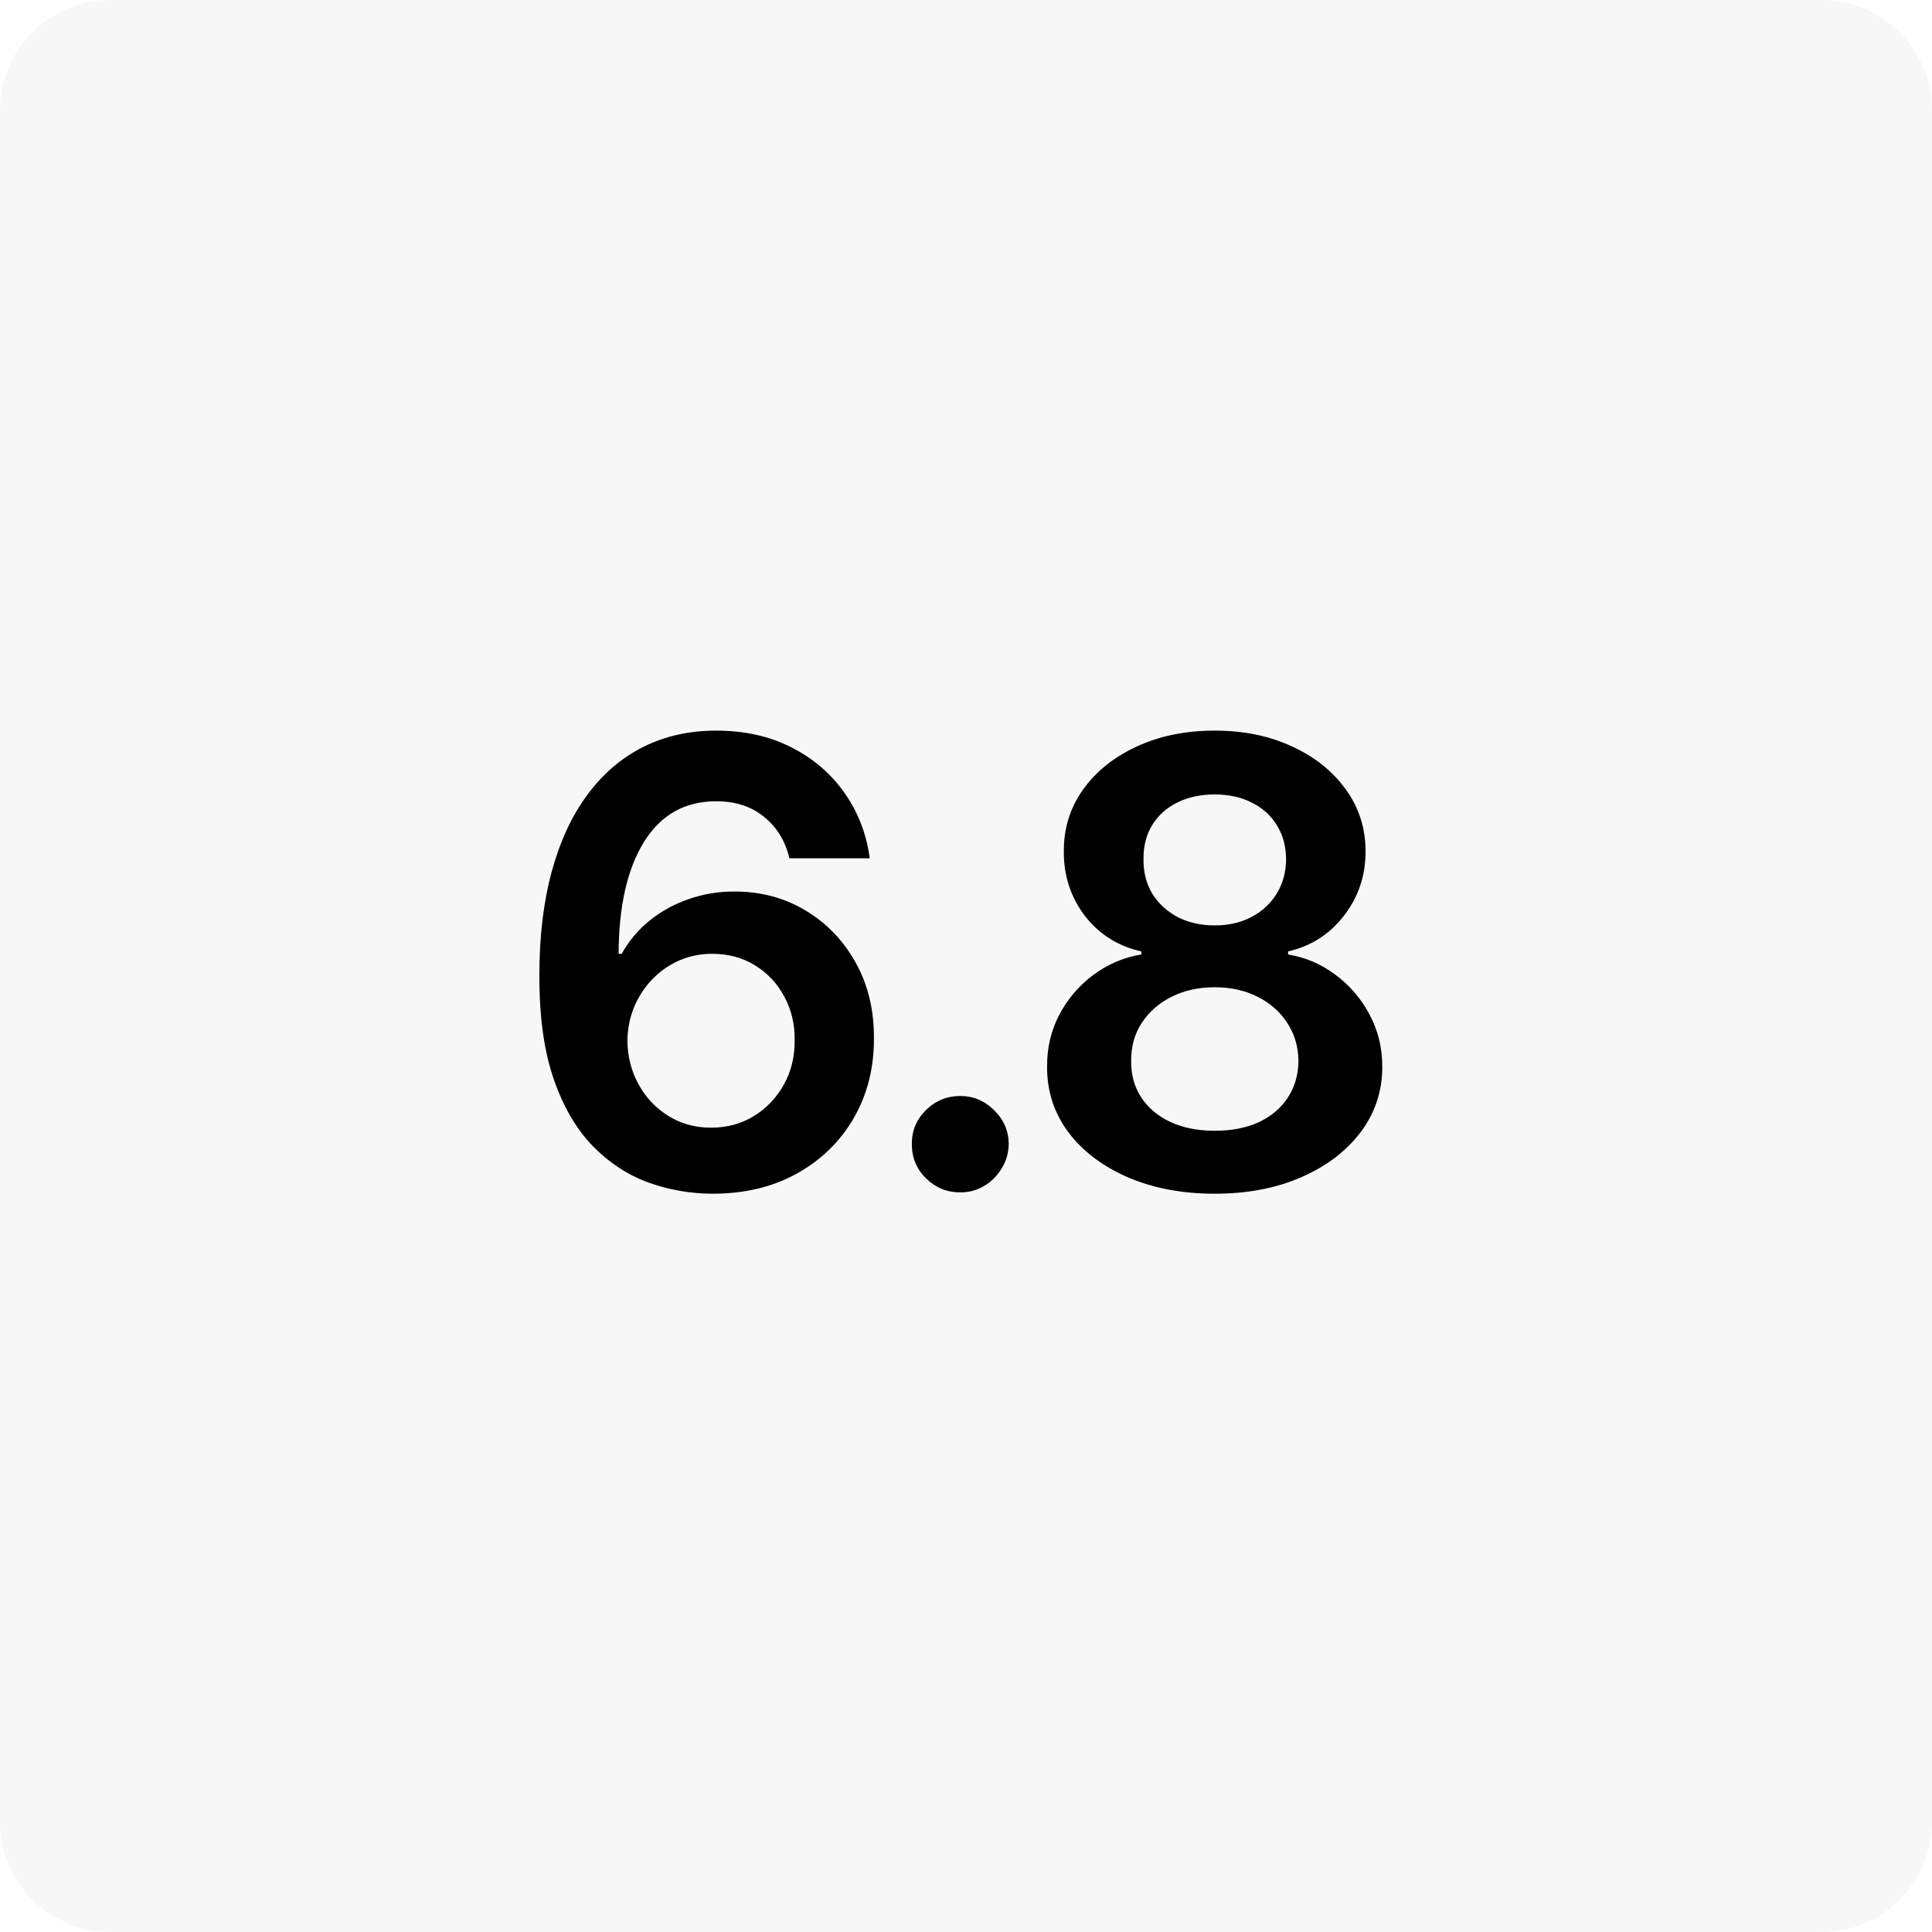
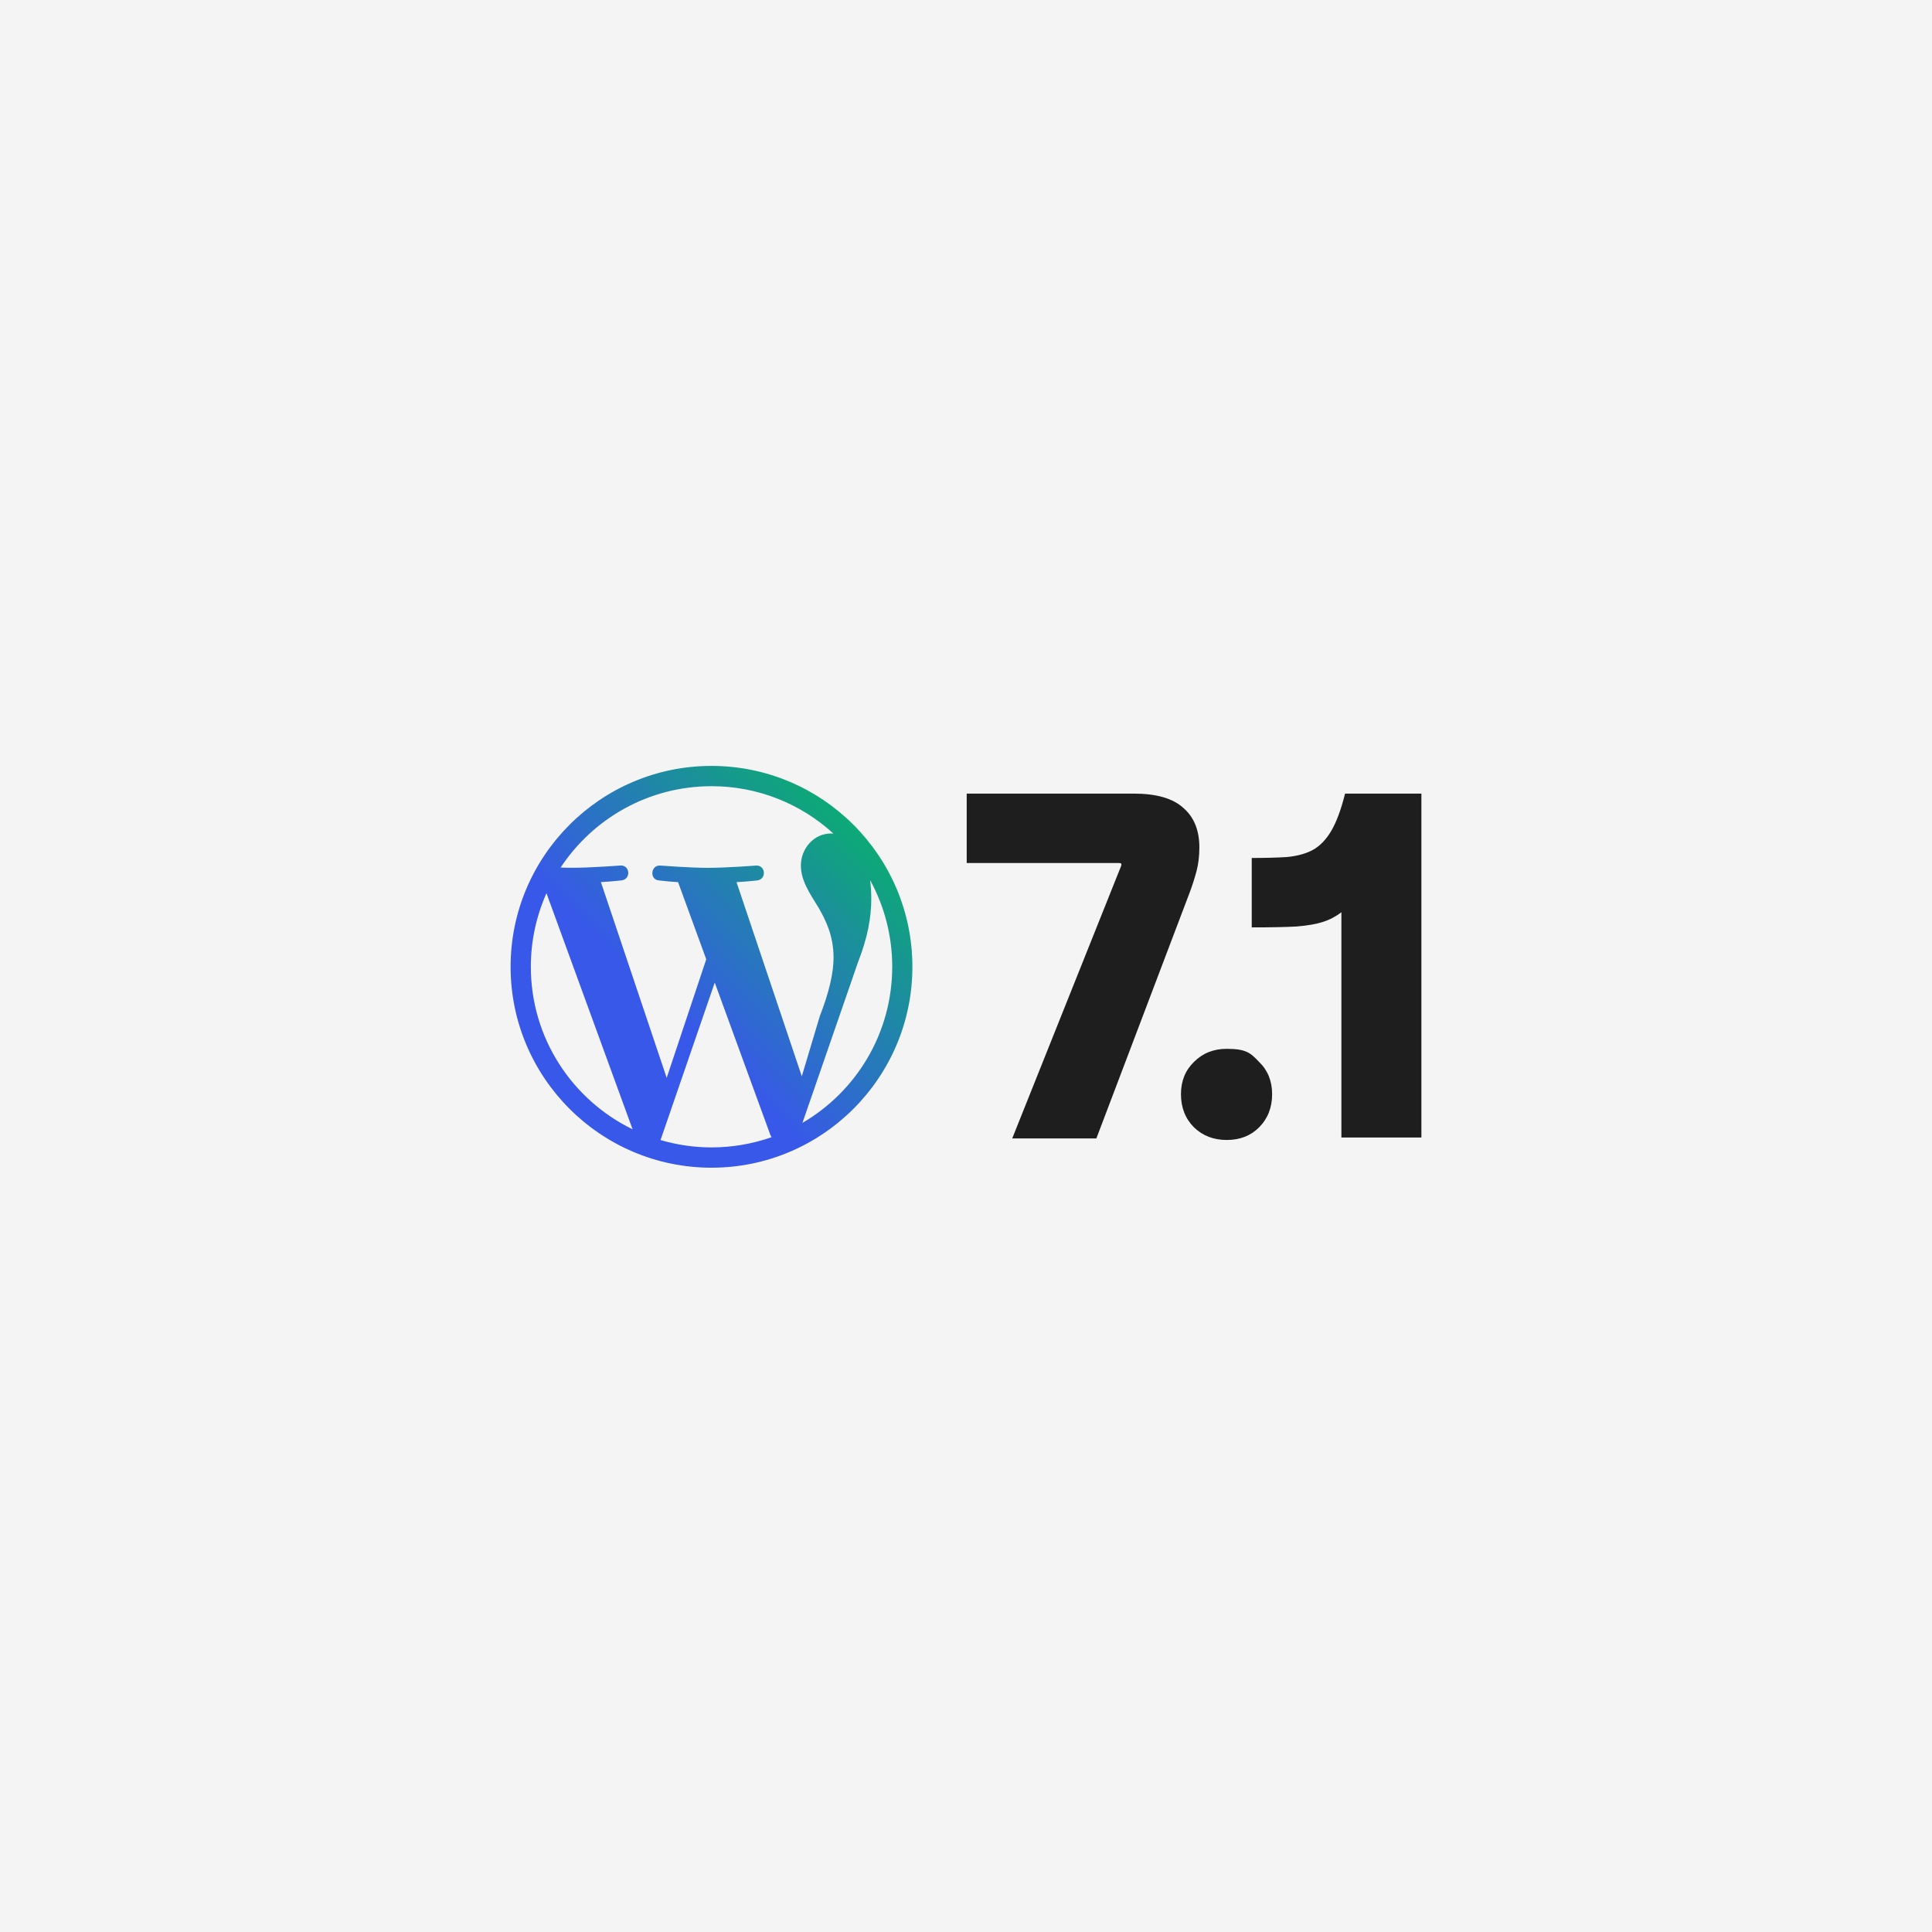
- <svg xmlns="http://www.w3.org/2000/svg" width="280" height="280" viewBox="0 0 280 280" fill="none">
-   <path d="M0 16C0 7.163 7.163 0 16 0H264C272.837 0 280 7.163 280 16V264C280 272.837 272.837 280 264 280H16C7.163 280 0 272.837 0 264V16Z" fill="#F7F7F7" />
-   <path d="M103.115 173.001C99.989 172.979 96.937 172.437 93.96 171.374C90.983 170.289 88.304 168.535 85.922 166.111C83.54 163.665 81.647 160.422 80.244 156.382C78.841 152.32 78.149 147.291 78.171 141.294C78.171 135.701 78.766 130.714 79.957 126.334C81.148 121.953 82.86 118.253 85.093 115.233C87.325 112.192 90.016 109.874 93.163 108.279C96.331 106.685 99.872 105.887 103.785 105.887C107.889 105.887 111.525 106.695 114.694 108.311C117.884 109.928 120.457 112.139 122.413 114.946C124.37 117.732 125.582 120.879 126.05 124.388H114.407C113.811 121.879 112.589 119.88 110.739 118.391C108.91 116.881 106.592 116.126 103.785 116.126C99.255 116.126 95.768 118.093 93.322 122.028C90.898 125.962 89.675 131.363 89.654 138.232H90.1C91.142 136.36 92.493 134.755 94.152 133.415C95.81 132.075 97.682 131.044 99.766 130.321C101.871 129.577 104.093 129.205 106.432 129.205C110.26 129.205 113.694 130.119 116.735 131.948C119.798 133.777 122.222 136.297 124.008 139.508C125.794 142.697 126.677 146.355 126.656 150.481C126.677 154.776 125.699 158.636 123.721 162.06C121.743 165.462 118.99 168.141 115.459 170.098C111.929 172.054 107.815 173.022 103.115 173.001ZM103.051 163.431C105.369 163.431 107.442 162.868 109.271 161.741C111.1 160.613 112.546 159.093 113.609 157.179C114.673 155.265 115.194 153.117 115.172 150.736C115.194 148.397 114.683 146.281 113.641 144.388C112.621 142.495 111.206 140.996 109.399 139.89C107.591 138.785 105.529 138.232 103.211 138.232C101.488 138.232 99.883 138.561 98.394 139.221C96.905 139.88 95.608 140.794 94.502 141.964C93.397 143.112 92.525 144.452 91.887 145.983C91.27 147.493 90.951 149.109 90.93 150.831C90.951 153.107 91.483 155.201 92.525 157.115C93.567 159.029 95.002 160.56 96.831 161.709C98.66 162.857 100.733 163.431 103.051 163.431ZM139.176 172.809C137.241 172.809 135.582 172.129 134.2 170.768C132.818 169.407 132.137 167.748 132.159 165.792C132.137 163.878 132.818 162.24 134.2 160.879C135.582 159.518 137.241 158.838 139.176 158.838C141.048 158.838 142.674 159.518 144.057 160.879C145.46 162.24 146.173 163.878 146.194 165.792C146.173 167.089 145.832 168.269 145.173 169.332C144.535 170.396 143.685 171.246 142.621 171.884C141.579 172.501 140.431 172.809 139.176 172.809ZM176.059 173.001C171.317 173.001 167.106 172.203 163.427 170.608C159.77 169.013 156.899 166.834 154.815 164.069C152.752 161.283 151.731 158.125 151.753 154.595C151.731 151.852 152.327 149.332 153.539 147.036C154.751 144.739 156.389 142.825 158.451 141.294C160.535 139.742 162.853 138.753 165.405 138.327V137.881C162.045 137.137 159.323 135.425 157.239 132.745C155.176 130.045 154.156 126.929 154.177 123.399C154.156 120.039 155.091 117.041 156.984 114.404C158.877 111.767 161.471 109.694 164.767 108.184C168.063 106.653 171.827 105.887 176.059 105.887C180.248 105.887 183.98 106.653 187.255 108.184C190.551 109.694 193.146 111.767 195.038 114.404C196.952 117.041 197.909 120.039 197.909 123.399C197.909 126.929 196.857 130.045 194.751 132.745C192.667 135.425 189.977 137.137 186.681 137.881V138.327C189.233 138.753 191.53 139.742 193.571 141.294C195.634 142.825 197.271 144.739 198.483 147.036C199.717 149.332 200.333 151.852 200.333 154.595C200.333 158.125 199.291 161.283 197.207 164.069C195.123 166.834 192.253 169.013 188.595 170.608C184.959 172.203 180.78 173.001 176.059 173.001ZM176.059 163.878C178.505 163.878 180.631 163.463 182.439 162.634C184.246 161.783 185.65 160.592 186.649 159.061C187.649 157.53 188.159 155.765 188.18 153.766C188.159 151.682 187.617 149.843 186.553 148.248C185.511 146.632 184.076 145.366 182.247 144.452C180.44 143.537 178.377 143.08 176.059 143.08C173.72 143.08 171.636 143.537 169.807 144.452C167.978 145.366 166.532 146.632 165.469 148.248C164.427 149.843 163.916 151.682 163.938 153.766C163.916 155.765 164.406 157.53 165.405 159.061C166.405 160.571 167.808 161.751 169.616 162.602C171.444 163.452 173.592 163.878 176.059 163.878ZM176.059 134.117C178.058 134.117 179.823 133.713 181.354 132.905C182.906 132.097 184.129 130.97 185.022 129.524C185.915 128.078 186.373 126.408 186.394 124.516C186.373 122.644 185.926 121.007 185.054 119.603C184.182 118.178 182.97 117.083 181.418 116.318C179.866 115.531 178.079 115.138 176.059 115.138C173.996 115.138 172.178 115.531 170.604 116.318C169.052 117.083 167.84 118.178 166.968 119.603C166.117 121.007 165.703 122.644 165.724 124.516C165.703 126.408 166.128 128.078 167 129.524C167.893 130.948 169.116 132.075 170.668 132.905C172.242 133.713 174.039 134.117 176.059 134.117Z" fill="black" />
+ <svg xmlns="http://www.w3.org/2000/svg" width="280" height="280" fill="none">
+   <linearGradient id="c" x1="132.23" x2="73.999" y1="111.81" y2="170.04" gradientUnits="userSpaceOnUse">
+     <stop offset="0" stop-color="#00c253" />
+     <stop offset=".6" stop-color="#3858e9" />
+   </linearGradient>
+   <clipPath id="a">
+     <path d="M0 0h280v280H0z" />
+   </clipPath>
+   <g clip-path="url(#a)">
+     <path fill="#f4f4f4" d="M0 0h280v280H0z" />
+     <path fill="url(#c)" d="M74 140.117c0 16.053 13.062 29.115 29.115 29.115s29.116-13.062 29.116-29.115c0-16.054-13.054-29.116-29.116-29.116S74 124.063 74 140.117m17.689 23.555c-8.741-4.247-14.756-13.195-14.756-23.564 0-3.792.818-7.394 2.264-10.658l12.484 34.222zm11.435 2.619c-2.57 0-5.048-.38-7.395-1.066l7.857-22.82 8.047 22.043c.05.132.116.248.19.364a26.4 26.4 0 0 1-8.691 1.479zm21.159-26.67c1.487-3.735 1.991-6.717 1.991-9.378 0-.958-.066-1.859-.174-2.693a26.07 26.07 0 0 1 3.206 12.558c0 9.659-5.23 18.086-13.013 22.63l7.998-23.117zm-3.487-18.805c-.116-.008-.223-.024-.33-.024-2.578 0-4.396 2.239-4.396 4.643 0 2.156 1.239 3.982 2.578 6.138.991 1.744 2.156 3.983 2.156 7.222 0 2.247-.661 5.064-1.991 8.468l-2.611 8.725-9.46-28.141c1.578-.082 2.991-.248 2.991-.248 1.405-.165 1.239-2.239-.165-2.156 0 0-4.238.331-6.981.331-2.578 0-6.9-.331-6.9-.331-1.412-.083-1.577 2.074-.164 2.156 0 0 1.338.166 2.75.248l4.082 11.179-5.734 17.185-9.534-28.372c1.586-.083 2.99-.248 2.99-.248 1.405-.165 1.24-2.239-.164-2.156 0 0-4.239.33-6.982.33-.487 0-1.074-.008-1.685-.033 4.693-7.097 12.732-11.79 21.878-11.79a26.04 26.04 0 0 1 17.672 6.882z" />
+     <g fill="#1e1e1e">
+       <path d="M194.405 164.858v-32.652a8.5 8.5 0 0 1-2.665 1.4q-1.4.466-3.799.666-2.331.133-6.53.133v-10.062q2.933 0 5.064-.133 2.199-.2 3.732-1 1.6-.866 2.732-2.798 1.133-1.933 1.999-5.398H206v49.844zM177.792 165.213q-2.863 0-4.751-1.829-1.887-1.897-1.887-4.81 0-2.845 1.887-4.674 1.888-1.897 4.751-1.897c2.863 0 3.471.632 4.685 1.897q1.888 1.828 1.888 4.674 0 2.913-1.888 4.81-1.821 1.829-4.685 1.829M146.699 164.991l15.793-39.515q.133-.4-.266-.4h-22.123v-10.062h24.188q4.932 0 7.197 2.066 2.332 2 2.332 5.731 0 1.865-.4 3.398a32 32 0 0 1-.999 3.132l-13.527 35.65z" />
+     </g>
+   </g>
</svg>
